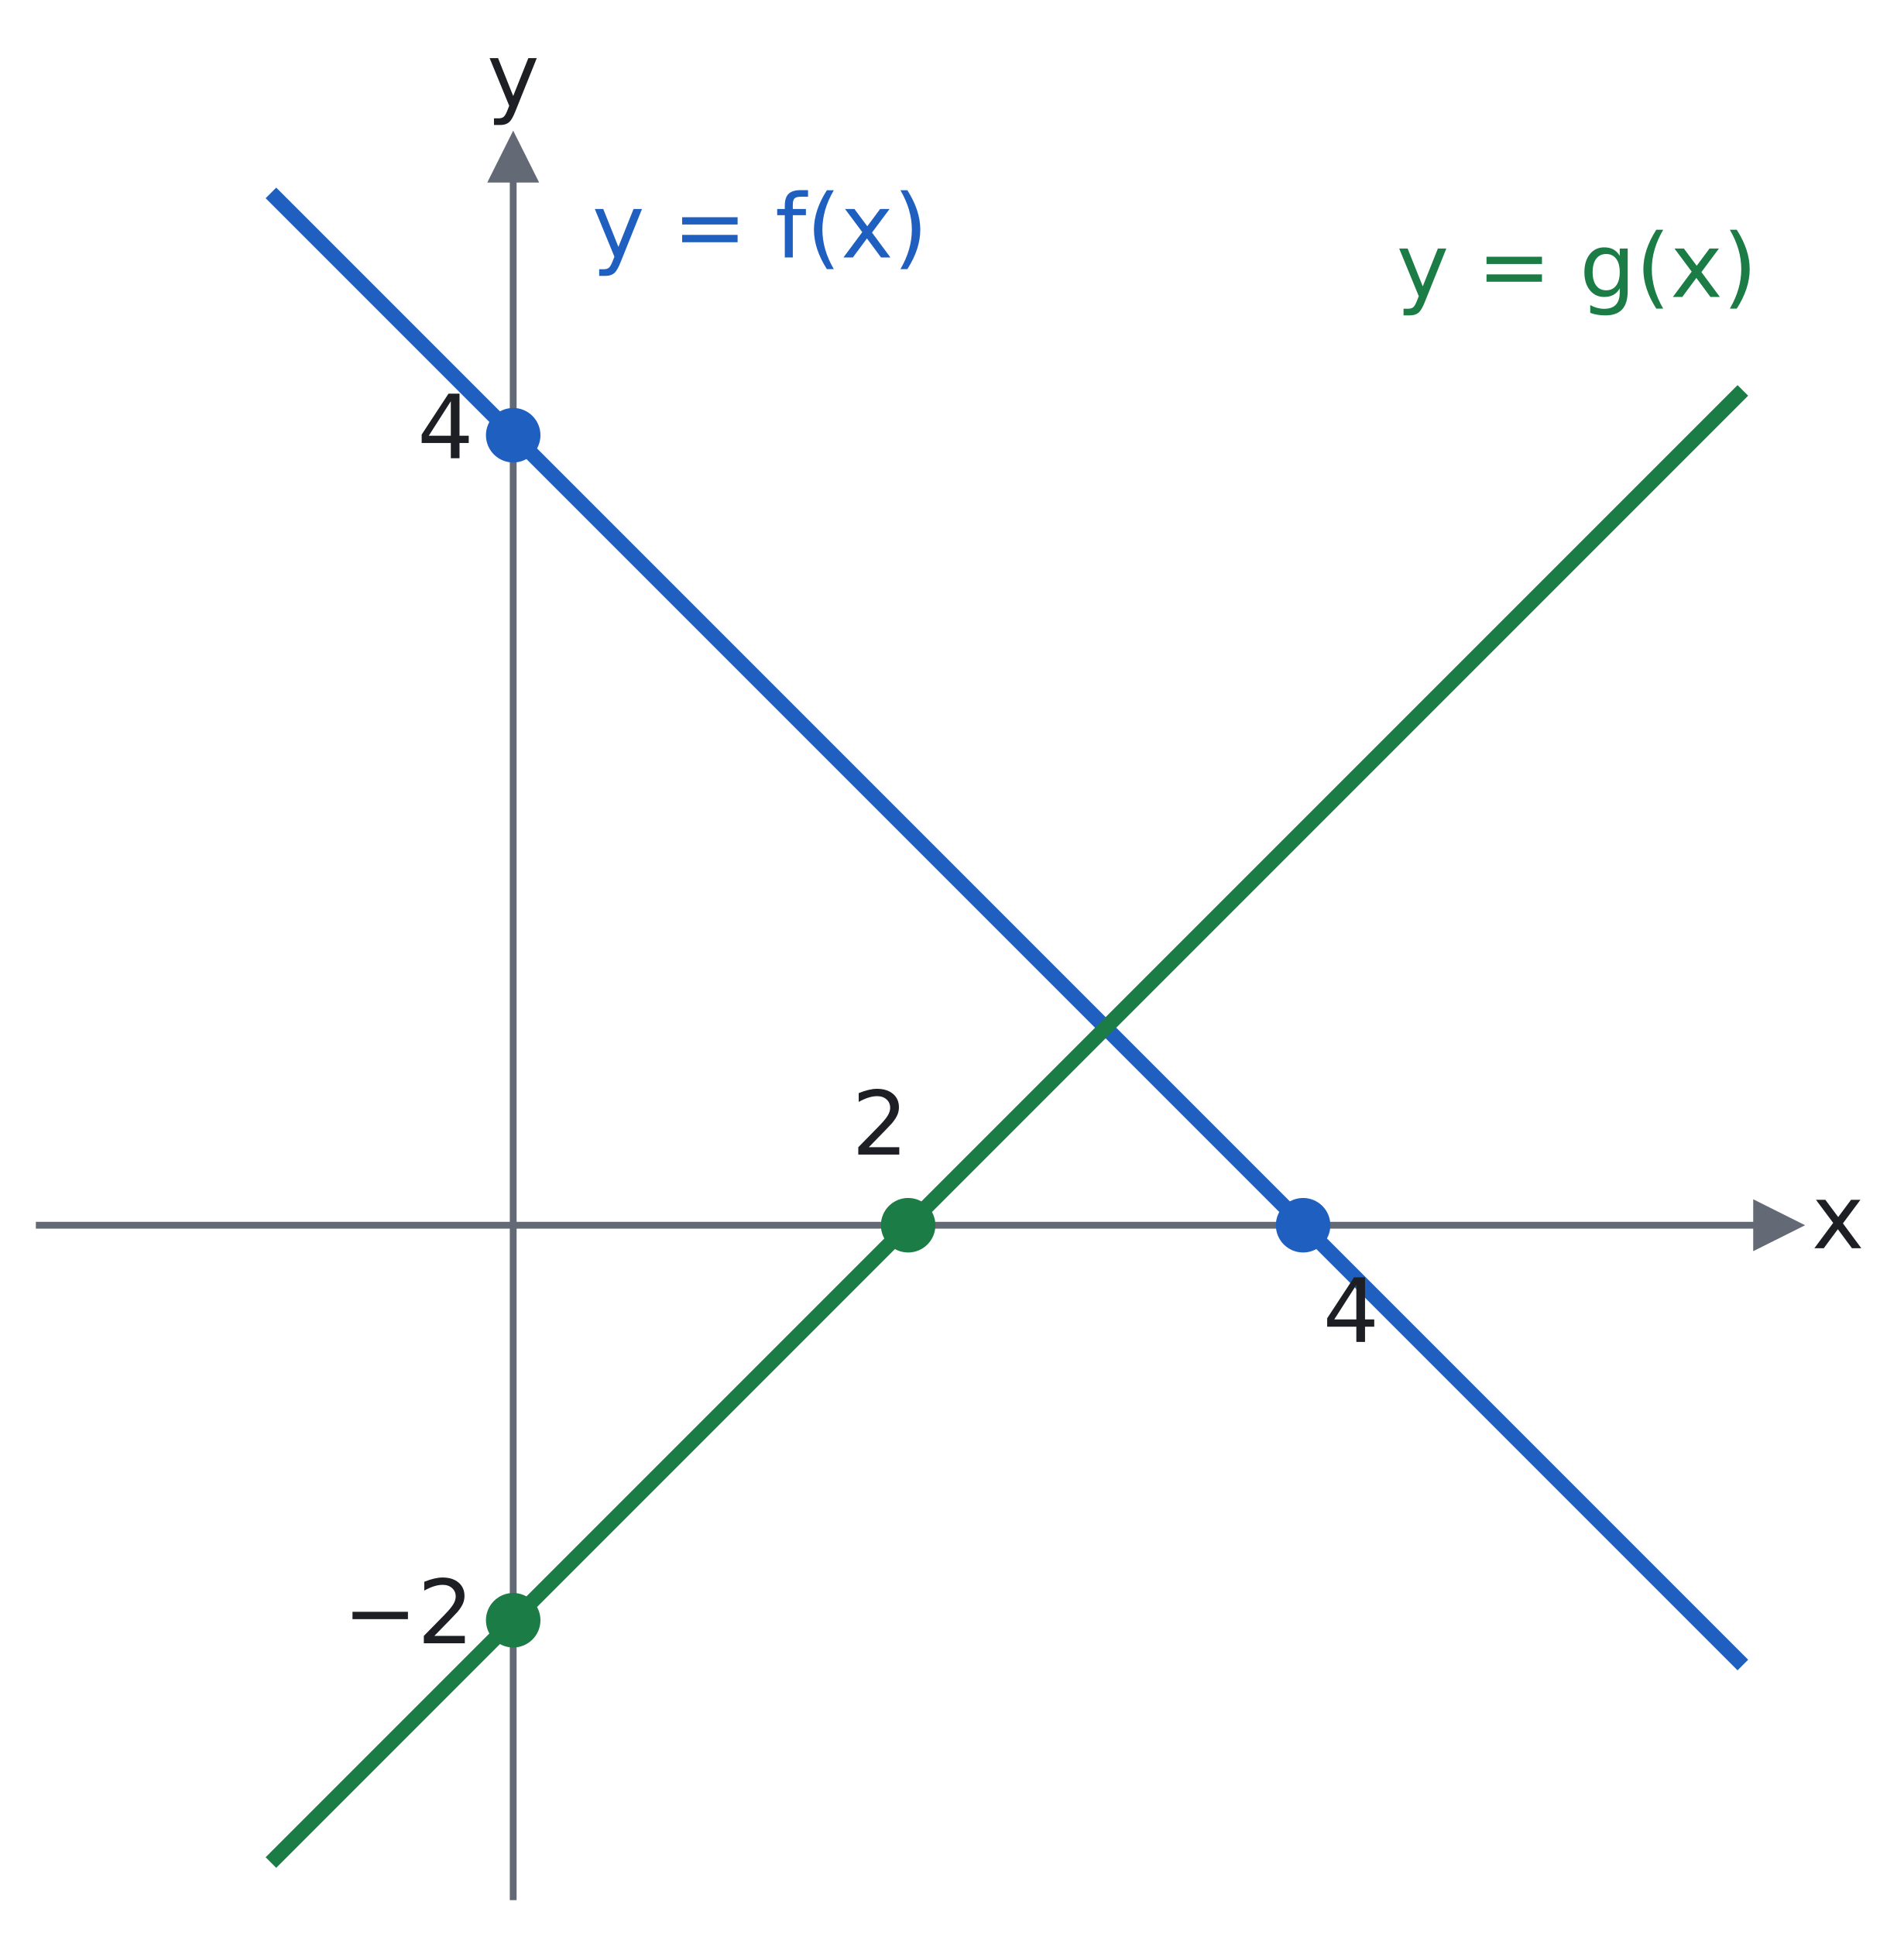
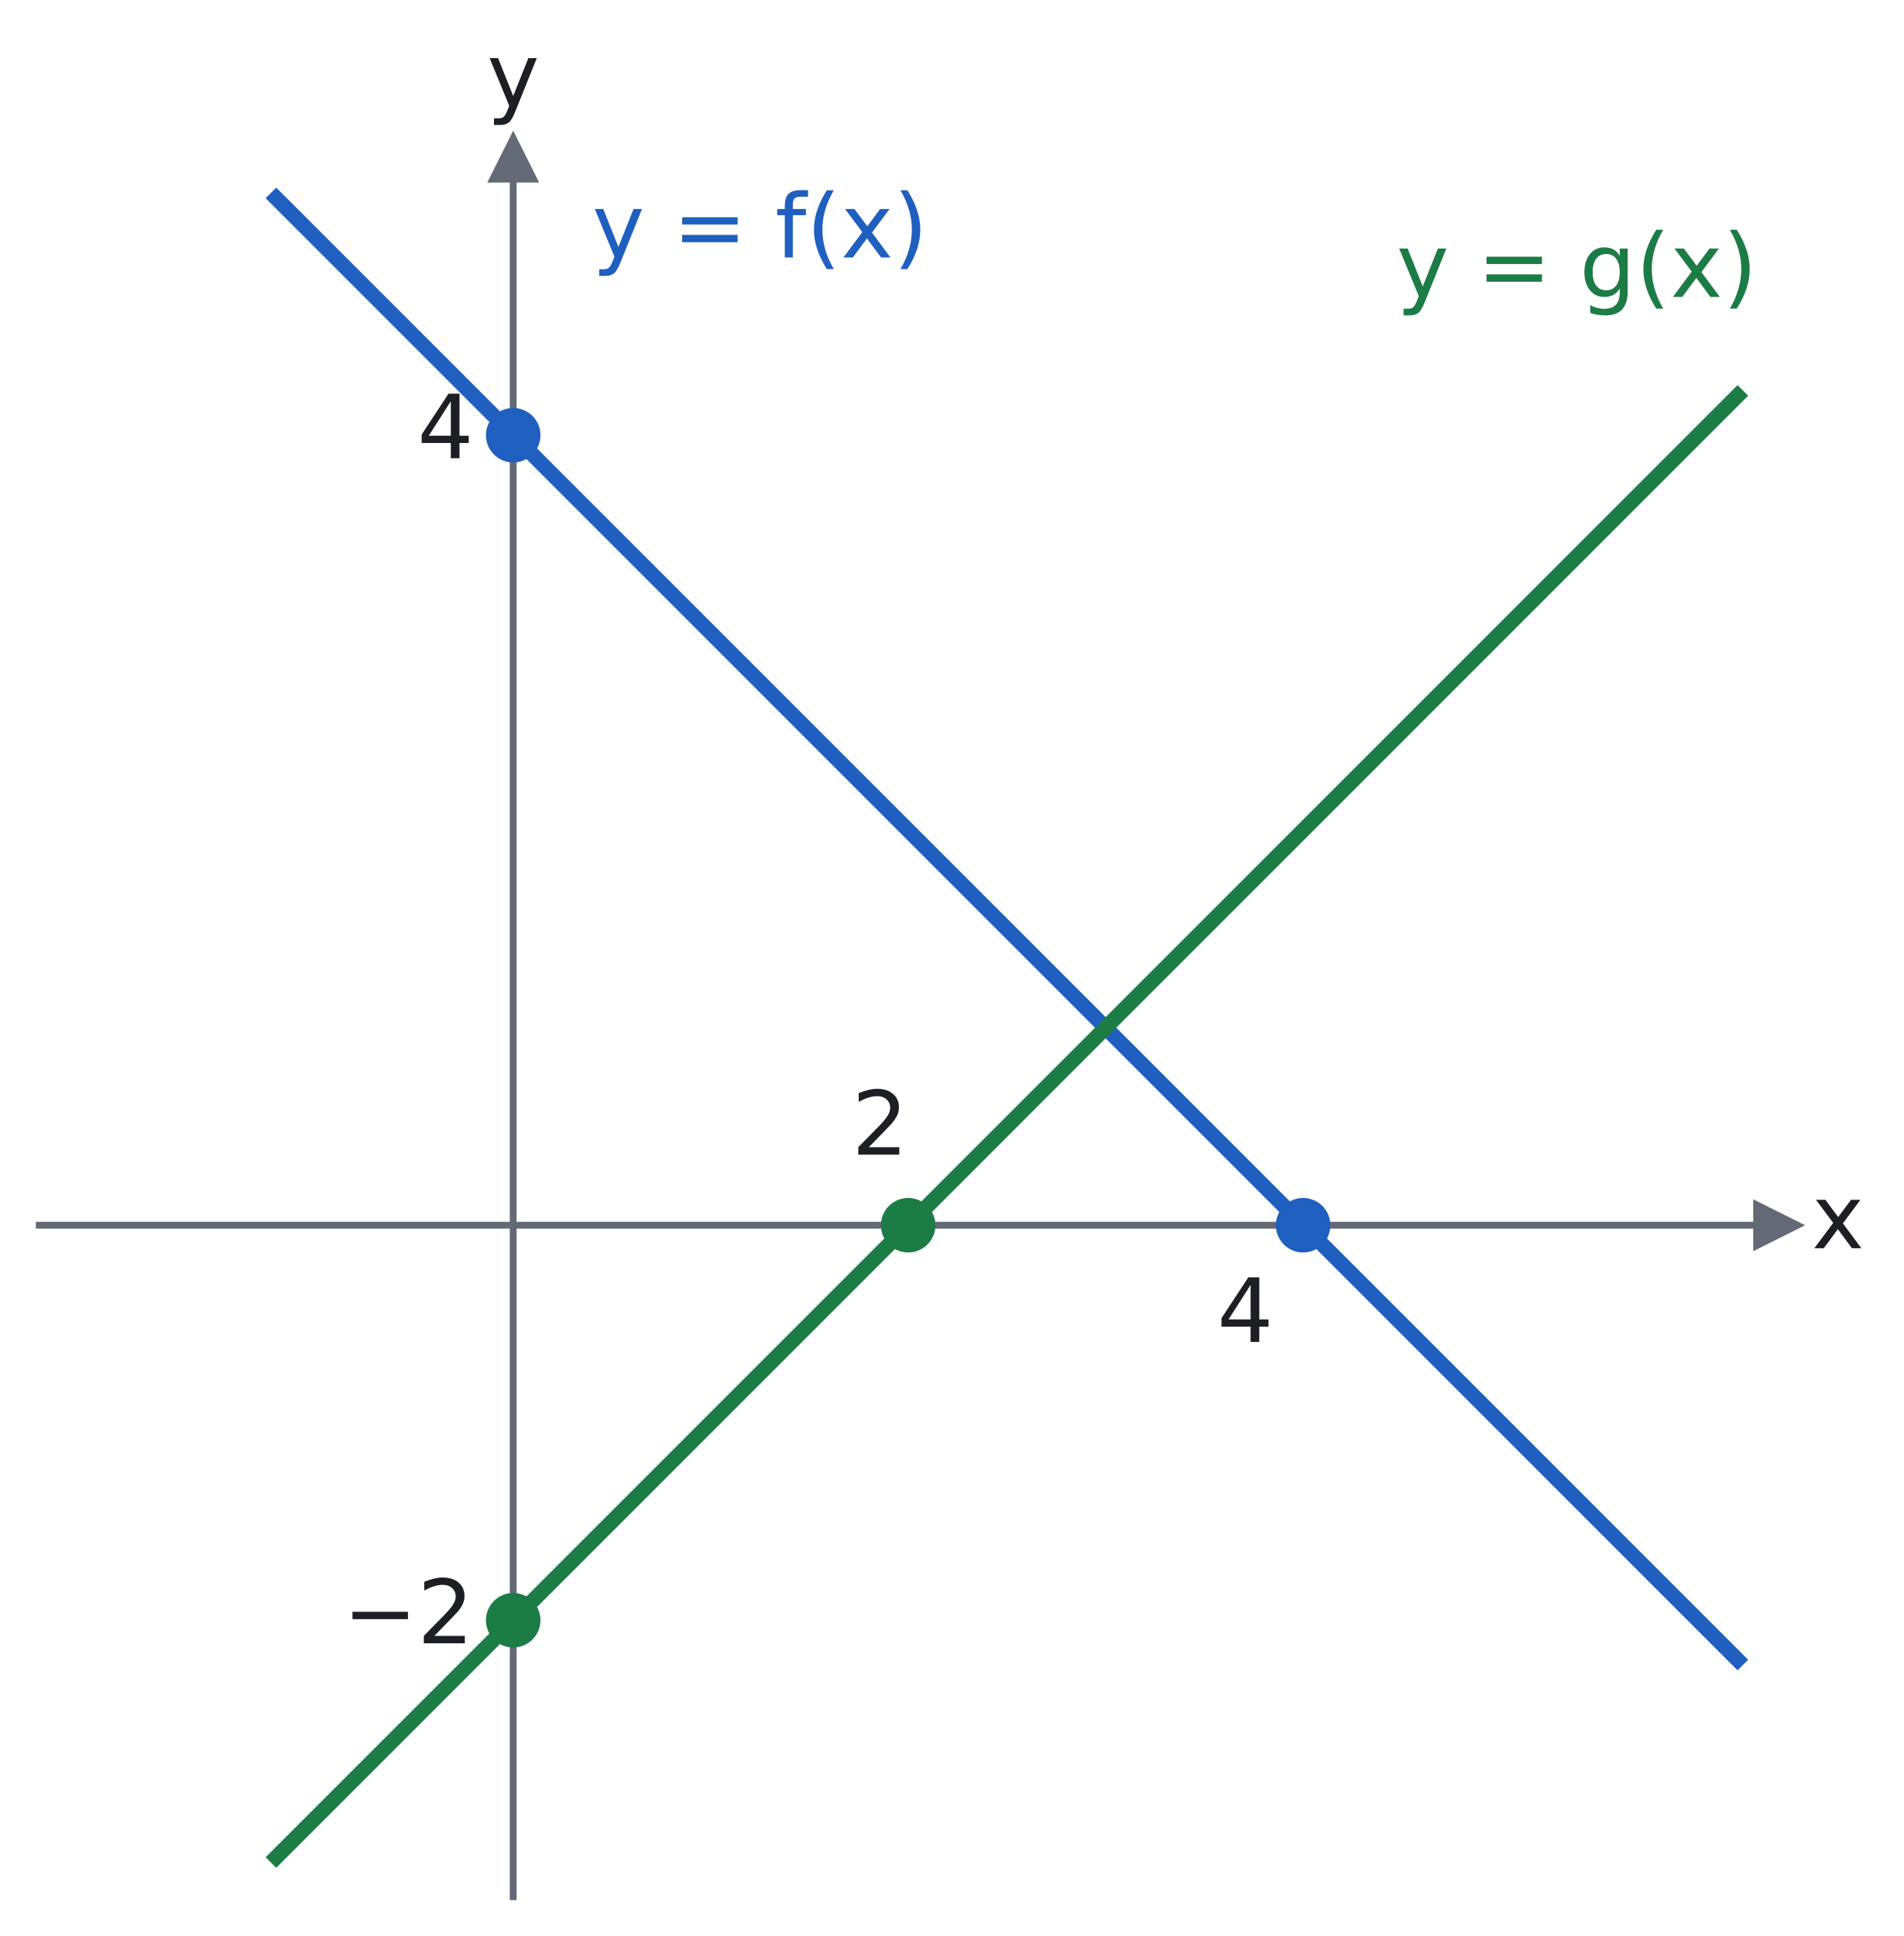
<svg xmlns="http://www.w3.org/2000/svg" xmlns:xlink="http://www.w3.org/1999/xlink" width="279.339pt" height="284.072pt" viewBox="0 0 279.339 284.072" version="1.1">
  <defs>
    <style type="text/css">*{stroke-linejoin: round; stroke-linecap: butt}</style>
  </defs>
  <g id="figure_1">
    <g id="patch_1">
      <path d="M 0 284.072  L 279.339 284.072  L 279.339 0  L 0 0  L 0 284.072  z " style="fill: none" />
    </g>
    <g id="axes_1">
      <g id="patch_2">
        <path d="M 5.76 278.312  L 260.784 278.312  L 260.784 23.288  L 5.76 23.288  L 5.76 278.312  z " style="fill: none" />
      </g>
      <g id="matplotlib.axis_1" />
      <g id="matplotlib.axis_2" />
      <g id="line2d_1">
        <defs>
-           <path id="m42bedb546a" d="M 3 0  L -3 -3  L -3 3  z " style="stroke: #636a76; stroke-linejoin: miter" />
+           <path id="m05e19261b9" d="M 3 0  L -3 -3  L -3 3  z " style="stroke: #636a76; stroke-linejoin: miter" />
        </defs>
        <g>
-           <use xlink:href="#m42bedb546a" x="260.784" y="179.78" style="fill: #636a76; stroke: #636a76; stroke-linejoin: miter" />
+           <use xlink:href="#m05e19261b9" x="260.784" y="179.78" style="fill: #636a76; stroke: #636a76; stroke-linejoin: miter" />
        </g>
      </g>
      <g id="line2d_2">
        <defs>
-           <path id="ma0623b4a99" d="M 0 -3  L -3 3  L 3 3  z " style="stroke: #636a76; stroke-linejoin: miter" />
+           <path id="m8d50e881d3" d="M 0 -3  L -3 3  L 3 3  z " style="stroke: #636a76; stroke-linejoin: miter" />
        </defs>
        <g>
-           <use xlink:href="#ma0623b4a99" x="75.312" y="23.288" style="fill: #636a76; stroke: #636a76; stroke-linejoin: miter" />
+           <use xlink:href="#m8d50e881d3" x="75.312" y="23.288" style="fill: #636a76; stroke: #636a76; stroke-linejoin: miter" />
        </g>
      </g>
      <g id="line2d_3">
-         <path d="M 40.536 29.084  L 51.823 40.371  L 63.11 51.658  L 74.397 62.945  L 85.684 74.231  L 96.971 85.518  L 108.258 96.805  L 119.545 108.092  L 130.832 119.379  L 142.119 130.666  L 153.405 141.953  L 164.692 153.24  L 175.979 164.527  L 187.266 175.814  L 198.553 187.101  L 209.84 198.388  L 221.127 209.675  L 232.414 220.962  L 243.701 232.249  L 254.988 243.536  " clip-path="url(#p8d59004ecf)" style="fill: none; stroke: #1f5fbf; stroke-width: 2.2; stroke-linecap: square" />
+         <path d="M 40.536 29.084  L 51.823 40.371  L 63.11 51.658  L 74.397 62.945  L 85.684 74.231  L 96.971 85.518  L 108.258 96.805  L 119.545 108.092  L 130.832 119.379  L 142.119 130.666  L 153.405 141.953  L 164.692 153.24  L 175.979 164.527  L 187.266 175.814  L 198.553 187.101  L 209.84 198.388  L 221.127 209.675  L 232.414 220.962  L 243.701 232.249  L 254.988 243.536  " clip-path="url(#p4db252db9c)" style="fill: none; stroke: #1f5fbf; stroke-width: 2.2; stroke-linecap: square" />
      </g>
      <g id="line2d_4">
-         <path d="M 40.536 272.516  L 51.823 261.229  L 63.11 249.942  L 74.397 238.655  L 85.684 227.368  L 96.971 216.081  L 108.258 204.794  L 119.545 193.507  L 130.832 182.22  L 142.119 170.933  L 153.405 159.646  L 164.692 148.359  L 175.979 137.072  L 187.266 125.785  L 198.553 114.498  L 209.84 103.211  L 221.127 91.925  L 232.414 80.638  L 243.701 69.351  L 254.988 58.064  " clip-path="url(#p8d59004ecf)" style="fill: none; stroke: #1c7c45; stroke-width: 2.2; stroke-linecap: square" />
+         <path d="M 40.536 272.516  L 51.823 261.229  L 63.11 249.942  L 74.397 238.655  L 85.684 227.368  L 96.971 216.081  L 108.258 204.794  L 119.545 193.507  L 130.832 182.22  L 142.119 170.933  L 153.405 159.646  L 164.692 148.359  L 175.979 137.072  L 187.266 125.785  L 198.553 114.498  L 209.84 103.211  L 221.127 91.925  L 232.414 80.638  L 243.701 69.351  L 254.988 58.064  " clip-path="url(#p4db252db9c)" style="fill: none; stroke: #1c7c45; stroke-width: 2.2; stroke-linecap: square" />
      </g>
      <g id="patch_3">
        <path d="M 75.312 278.312  L 75.312 23.288  " style="fill: none; stroke: #636a76; stroke-linejoin: miter; stroke-linecap: square" />
      </g>
      <g id="patch_4">
        <path d="M 5.76 179.78  L 260.784 179.78  " style="fill: none; stroke: #636a76; stroke-linejoin: miter; stroke-linecap: square" />
      </g>
      <g id="text_1">
        <g style="fill: #1d1f24" transform="translate(265.8845 183.1566) scale(0.13 -0.13)">
          <defs>
            <path id="DejaVuSans-5b" d="M 3513 3500  L 2247 1797  L 3578 0  L 2900 0  L 1881 1375  L 863 0  L 184 0  L 1544 1831  L 300 3500  L 978 3500  L 1906 2253  L 2834 3500  L 3513 3500  z " transform="scale(0.015625)" />
          </defs>
          <use xlink:href="#DejaVuSans-5b" />
        </g>
      </g>
      <g id="text_2">
        <g style="fill: #1d1f24" transform="translate(71.46481 15.63695) scale(0.13 -0.13)">
          <defs>
            <path id="DejaVuSans-5c" d="M 2059 -325  Q 1816 -950 1584 -1140  Q 1353 -1331 966 -1331  L 506 -1331  L 506 -850  L 844 -850  Q 1081 -850 1212 -737  Q 1344 -625 1503 -206  L 1606 56  L 191 3500  L 800 3500  L 1894 763  L 2988 3500  L 3597 3500  L 2059 -325  z " transform="scale(0.015625)" />
          </defs>
          <use xlink:href="#DejaVuSans-5c" />
        </g>
      </g>
      <g id="text_3">
        <g style="fill: #1d1f24" transform="translate(61.24475 67.23663) scale(0.13 -0.13)">
          <defs>
            <path id="DejaVuSans-17" d="M 2419 4116  L 825 1625  L 2419 1625  L 2419 4116  z M 2253 4666  L 3047 4666  L 3047 1625  L 3713 1625  L 3713 1100  L 3047 1100  L 3047 0  L 2419 0  L 2419 1100  L 313 1100  L 313 1709  L 2253 4666  z " transform="scale(0.015625)" />
          </defs>
          <use xlink:href="#DejaVuSans-17" />
        </g>
      </g>
      <g id="text_4">
-         <g style="fill: #1d1f24" transform="translate(194.13 196.9016) scale(0.13 -0.13)">
+         <g style="fill: #1d1f24" transform="translate(178.6138 196.9016) scale(0.13 -0.13)">
          <use xlink:href="#DejaVuSans-17" />
        </g>
      </g>
      <g id="text_5">
        <g style="fill: #1d1f24" transform="translate(50.35116 241.1166) scale(0.13 -0.13)">
          <defs>
            <path id="DejaVuSans-c9c" d="M 678 2272  L 4684 2272  L 4684 1741  L 678 1741  L 678 2272  z " transform="scale(0.015625)" />
            <path id="DejaVuSans-15" d="M 1228 531  L 3431 531  L 3431 0  L 469 0  L 469 531  Q 828 903 1448 1529  Q 2069 2156 2228 2338  Q 2531 2678 2651 2914  Q 2772 3150 2772 3378  Q 2772 3750 2511 3984  Q 2250 4219 1831 4219  Q 1534 4219 1204 4116  Q 875 4013 500 3803  L 500 4441  Q 881 4594 1212 4672  Q 1544 4750 1819 4750  Q 2544 4750 2975 4387  Q 3406 4025 3406 3419  Q 3406 3131 3298 2873  Q 3191 2616 2906 2266  Q 2828 2175 2409 1742  Q 1991 1309 1228 531  z " transform="scale(0.015625)" />
          </defs>
          <use xlink:href="#DejaVuSans-c9c" />
          <use xlink:href="#DejaVuSans-15" transform="translate(83.79688 0)" />
        </g>
      </g>
      <g id="text_6">
        <g style="fill: #1d1f24" transform="translate(125.0007 169.4116) scale(0.13 -0.13)">
          <use xlink:href="#DejaVuSans-15" />
        </g>
      </g>
      <g id="text_7">
        <g style="fill: #1f5fbf" transform="translate(86.904 37.77767) scale(0.13 -0.13)">
          <defs>
            <path id="DejaVuSans-3" transform="scale(0.015625)" />
            <path id="DejaVuSans-20" d="M 678 2906  L 4684 2906  L 4684 2381  L 678 2381  L 678 2906  z M 678 1631  L 4684 1631  L 4684 1100  L 678 1100  L 678 1631  z " transform="scale(0.015625)" />
            <path id="DejaVuSans-49" d="M 2375 4863  L 2375 4384  L 1825 4384  Q 1516 4384 1395 4259  Q 1275 4134 1275 3809  L 1275 3500  L 2222 3500  L 2222 3053  L 1275 3053  L 1275 0  L 697 0  L 697 3053  L 147 3053  L 147 3500  L 697 3500  L 697 3744  Q 697 4328 969 4595  Q 1241 4863 1831 4863  L 2375 4863  z " transform="scale(0.015625)" />
            <path id="DejaVuSans-b" d="M 1984 4856  Q 1566 4138 1362 3434  Q 1159 2731 1159 2009  Q 1159 1288 1364 580  Q 1569 -128 1984 -844  L 1484 -844  Q 1016 -109 783 600  Q 550 1309 550 2009  Q 550 2706 781 3412  Q 1013 4119 1484 4856  L 1984 4856  z " transform="scale(0.015625)" />
            <path id="DejaVuSans-c" d="M 513 4856  L 1013 4856  Q 1481 4119 1714 3412  Q 1947 2706 1947 2009  Q 1947 1309 1714 600  Q 1481 -109 1013 -844  L 513 -844  Q 928 -128 1133 580  Q 1338 1288 1338 2009  Q 1338 2731 1133 3434  Q 928 4138 513 4856  z " transform="scale(0.015625)" />
          </defs>
          <use xlink:href="#DejaVuSans-5c" />
          <use xlink:href="#DejaVuSans-3" transform="translate(59.1875 0)" />
          <use xlink:href="#DejaVuSans-20" transform="translate(90.96875 0)" />
          <use xlink:href="#DejaVuSans-3" transform="translate(174.7656 0)" />
          <use xlink:href="#DejaVuSans-49" transform="translate(206.5469 0)" />
          <use xlink:href="#DejaVuSans-b" transform="translate(241.75 0)" />
          <use xlink:href="#DejaVuSans-5b" transform="translate(280.7656 0)" />
          <use xlink:href="#DejaVuSans-c" transform="translate(339.9531 0)" />
        </g>
      </g>
      <g id="text_8">
        <g style="fill: #1c7c45" transform="translate(204.9435 43.57367) scale(0.13 -0.13)">
          <defs>
            <path id="DejaVuSans-4a" d="M 2906 1791  Q 2906 2416 2648 2759  Q 2391 3103 1925 3103  Q 1463 3103 1205 2759  Q 947 2416 947 1791  Q 947 1169 1205 825  Q 1463 481 1925 481  Q 2391 481 2648 825  Q 2906 1169 2906 1791  z M 3481 434  Q 3481 -459 3084 -895  Q 2688 -1331 1869 -1331  Q 1566 -1331 1297 -1286  Q 1028 -1241 775 -1147  L 775 -588  Q 1028 -725 1275 -790  Q 1522 -856 1778 -856  Q 2344 -856 2625 -561  Q 2906 -266 2906 331  L 2906 616  Q 2728 306 2450 153  Q 2172 0 1784 0  Q 1141 0 747 490  Q 353 981 353 1791  Q 353 2603 747 3093  Q 1141 3584 1784 3584  Q 2172 3584 2450 3431  Q 2728 3278 2906 2969  L 2906 3500  L 3481 3500  L 3481 434  z " transform="scale(0.015625)" />
          </defs>
          <use xlink:href="#DejaVuSans-5c" />
          <use xlink:href="#DejaVuSans-3" transform="translate(59.1875 0)" />
          <use xlink:href="#DejaVuSans-20" transform="translate(90.96875 0)" />
          <use xlink:href="#DejaVuSans-3" transform="translate(174.7656 0)" />
          <use xlink:href="#DejaVuSans-4a" transform="translate(206.5469 0)" />
          <use xlink:href="#DejaVuSans-b" transform="translate(270.0312 0)" />
          <use xlink:href="#DejaVuSans-5b" transform="translate(309.0469 0)" />
          <use xlink:href="#DejaVuSans-c" transform="translate(368.2344 0)" />
        </g>
      </g>
      <g id="line2d_5">
        <defs>
-           <path id="m3ebf8ab438" d="M 0 3.5  C 0.928 3.5 1.819 3.131 2.475 2.475  C 3.131 1.819 3.5 0.928 3.5 0  C 3.5 -0.928 3.131 -1.819 2.475 -2.475  C 1.819 -3.131 0.928 -3.5 0 -3.5  C -0.928 -3.5 -1.819 -3.131 -2.475 -2.475  C -3.131 -1.819 -3.5 -0.928 -3.5 0  C -3.5 0.928 -3.131 1.819 -2.475 2.475  C -1.819 3.131 -0.928 3.5 0 3.5  z " style="stroke: #1f5fbf" />
+           <path id="me4f08a787e" d="M 0 3.5  C 0.928 3.5 1.819 3.131 2.475 2.475  C 3.131 1.819 3.5 0.928 3.5 0  C 3.5 -0.928 3.131 -1.819 2.475 -2.475  C 1.819 -3.131 0.928 -3.5 0 -3.5  C -0.928 -3.5 -1.819 -3.131 -2.475 -2.475  C -3.131 -1.819 -3.5 -0.928 -3.5 0  C -3.5 0.928 -3.131 1.819 -2.475 2.475  C -1.819 3.131 -0.928 3.5 0 3.5  z " style="stroke: #1f5fbf" />
        </defs>
-         <g clip-path="url(#p8d59004ecf)">
-           <use xlink:href="#m3ebf8ab438" x="75.312" y="63.86" style="fill: #1f5fbf; stroke: #1f5fbf" />
+         <g clip-path="url(#p4db252db9c)">
+           <use xlink:href="#me4f08a787e" x="75.312" y="63.86" style="fill: #1f5fbf; stroke: #1f5fbf" />
        </g>
      </g>
      <g id="line2d_6">
-         <g clip-path="url(#p8d59004ecf)">
-           <use xlink:href="#m3ebf8ab438" x="191.232" y="179.78" style="fill: #1f5fbf; stroke: #1f5fbf" />
+         <g clip-path="url(#p4db252db9c)">
+           <use xlink:href="#me4f08a787e" x="191.232" y="179.78" style="fill: #1f5fbf; stroke: #1f5fbf" />
        </g>
      </g>
      <g id="line2d_7">
        <defs>
-           <path id="m5447228e9c" d="M 0 3.5  C 0.928 3.5 1.819 3.131 2.475 2.475  C 3.131 1.819 3.5 0.928 3.5 0  C 3.5 -0.928 3.131 -1.819 2.475 -2.475  C 1.819 -3.131 0.928 -3.5 0 -3.5  C -0.928 -3.5 -1.819 -3.131 -2.475 -2.475  C -3.131 -1.819 -3.5 -0.928 -3.5 0  C -3.5 0.928 -3.131 1.819 -2.475 2.475  C -1.819 3.131 -0.928 3.5 0 3.5  z " style="stroke: #1c7c45" />
+           <path id="mf1256f0efd" d="M 0 3.5  C 0.928 3.5 1.819 3.131 2.475 2.475  C 3.131 1.819 3.5 0.928 3.5 0  C 3.5 -0.928 3.131 -1.819 2.475 -2.475  C 1.819 -3.131 0.928 -3.5 0 -3.5  C -0.928 -3.5 -1.819 -3.131 -2.475 -2.475  C -3.131 -1.819 -3.5 -0.928 -3.5 0  C -3.5 0.928 -3.131 1.819 -2.475 2.475  C -1.819 3.131 -0.928 3.5 0 3.5  z " style="stroke: #1c7c45" />
        </defs>
-         <g clip-path="url(#p8d59004ecf)">
-           <use xlink:href="#m5447228e9c" x="75.312" y="237.74" style="fill: #1c7c45; stroke: #1c7c45" />
+         <g clip-path="url(#p4db252db9c)">
+           <use xlink:href="#mf1256f0efd" x="75.312" y="237.74" style="fill: #1c7c45; stroke: #1c7c45" />
        </g>
      </g>
      <g id="line2d_8">
-         <g clip-path="url(#p8d59004ecf)">
-           <use xlink:href="#m5447228e9c" x="133.272" y="179.78" style="fill: #1c7c45; stroke: #1c7c45" />
+         <g clip-path="url(#p4db252db9c)">
+           <use xlink:href="#mf1256f0efd" x="133.272" y="179.78" style="fill: #1c7c45; stroke: #1c7c45" />
        </g>
      </g>
    </g>
  </g>
  <defs>
-     <clipPath id="p8d59004ecf">
+     <clipPath id="p4db252db9c">
      <rect x="5.76" y="23.288" width="255.024" height="255.024" />
    </clipPath>
  </defs>
</svg>
